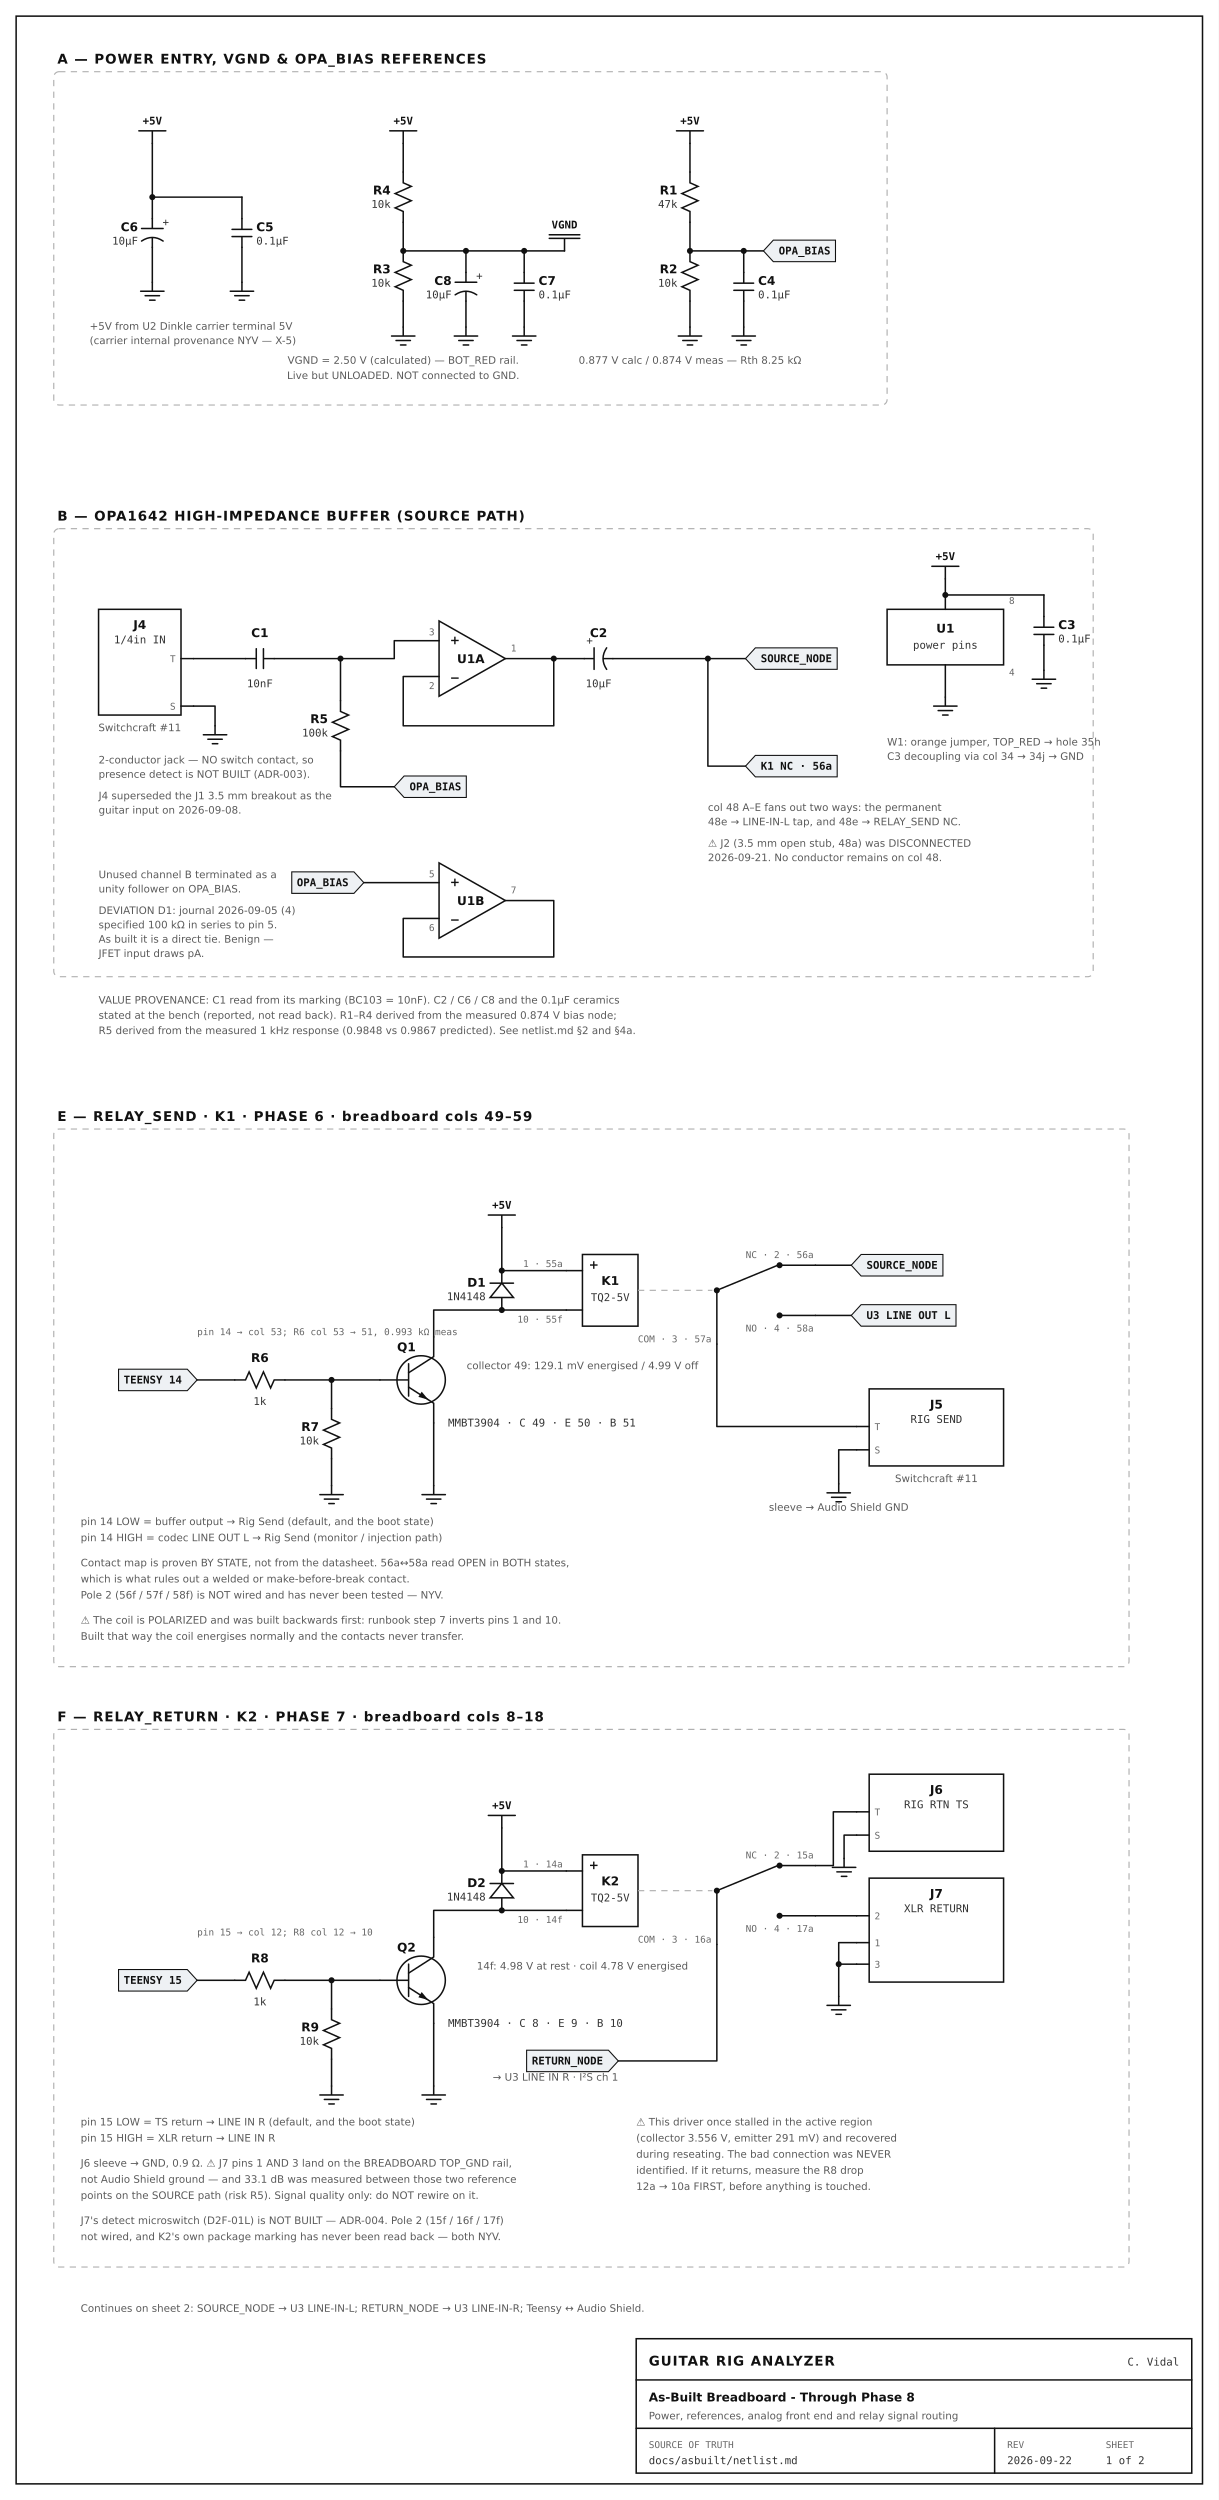
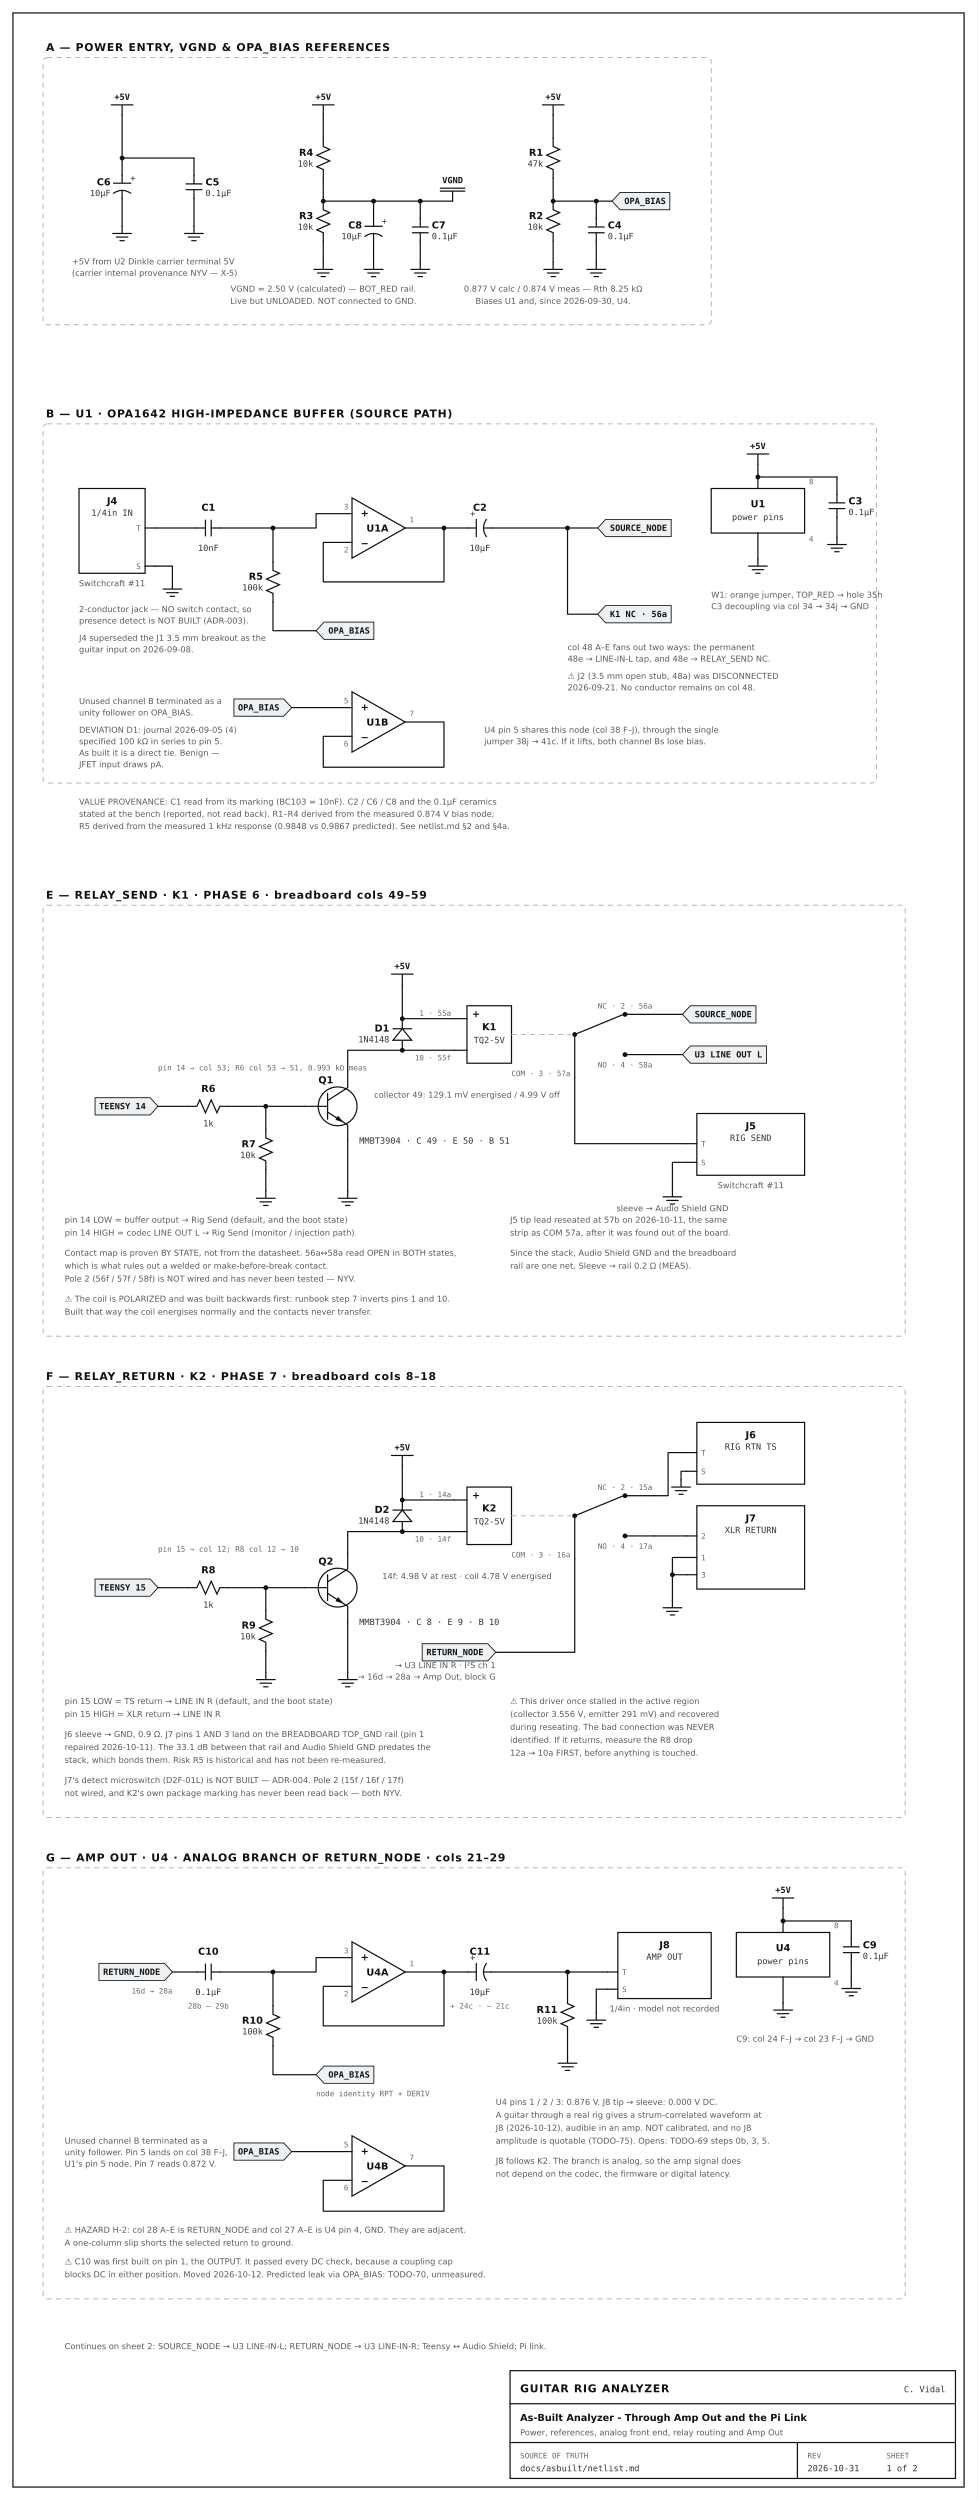
- <svg xmlns="http://www.w3.org/2000/svg" width="1360" height="2790" viewBox="0 0 1360 2790">
+ <svg xmlns="http://www.w3.org/2000/svg" width="1360" height="3480" viewBox="0 0 1360 3480">
  <style>
    .w{stroke:#111;stroke-width:1.7;fill:none;stroke-linecap:round;stroke-linejoin:round}
    .sym{stroke:#111;stroke-width:1.7;fill:none;stroke-linecap:round}
    .jn{fill:#111}
    .box{stroke:#111;stroke-width:1.7;fill:#fff}
    .dash{stroke:#b0b0b0;stroke-width:1.3;fill:none;stroke-dasharray:7 6}
+     .ext{stroke:#8a8a8a;stroke-width:1.4;fill:#f4f4f2;stroke-dasharray:7 6}
    .tag{stroke:#111;stroke-width:1.2;fill:#eef1f4}
    .lbl{font:600 13.5px 'DejaVu Sans','Helvetica Neue',Helvetica,Arial,sans-serif;fill:#111}
    .val{font:12px 'DejaVu Sans Mono',Menlo,Consolas,monospace;fill:#333}
    .net{font:600 12px 'DejaVu Sans Mono',Menlo,Consolas,monospace;fill:#111}
    .note{font:11.5px 'DejaVu Sans','Helvetica Neue',Helvetica,Arial,sans-serif;fill:#5a5a5a}
    .ttl{font:700 15px 'DejaVu Sans','Helvetica Neue',Helvetica,Arial,sans-serif;fill:#111;letter-spacing:.07em}
    .pin{font:10.5px 'DejaVu Sans Mono',Menlo,Consolas,monospace;fill:#666}
    .gh{font:12px 'DejaVu Sans','Helvetica Neue',Helvetica,Arial,sans-serif;fill:#9a9a9a}</style>
-   <rect width="1360" height="2790" fill="#ffffff" />
-   <rect class="box" x="18" y="18" width="1324" height="2754" fill="none" />
+   <rect width="1360" height="3480" fill="#ffffff" />
+   <rect class="box" x="18" y="18" width="1324" height="3444" fill="none" />
  <rect class="dash" x="60" y="80" width="930" height="372" rx="6" />
  <text class="ttl" x="64" y="71" text-anchor="start">A — POWER ENTRY, VGND &amp; OPA_BIAS REFERENCES</text>
  <path class="sym" transform="translate(170,160)" d="M0 0 V-14 M-15 -14 H15" />
  <text class="net" x="170" y="139" text-anchor="middle">+5V</text>
  <polyline class="w" points="170,160 170,220 270,220" />
  <circle class="jn" cx="170" cy="220" r="3.4" />
  <path class="sym" transform="translate(170,260)" d="M0 -16 V-5 M-12 -5 H12 M-12 9 Q0 1 12 9 M0 16 V5" />
  <text class="val" x="185" y="252" text-anchor="middle">+</text>
  <text class="lbl" x="154" y="258" text-anchor="end">C6</text>
  <text class="val" x="154" y="273" text-anchor="end">10µF</text>
  <polyline class="w" points="170,220 170,244" />
  <polyline class="w" points="170,276 170,315" />
  <path class="sym" transform="translate(170,315)" d="M0 0 V10 M-13 10 H13 M-8 15 H8 M-3 20 H3" />
  <path class="sym" transform="translate(270,260)" d="M0 -16 V-4 M-11 -4 H11 M-11 4 H11 M0 4 V16" />
  <text class="lbl" x="286" y="258" text-anchor="start">C5</text>
  <text class="val" x="286" y="273" text-anchor="start">0.1µF</text>
  <polyline class="w" points="270,220 270,244" />
  <polyline class="w" points="270,276 270,315" />
  <path class="sym" transform="translate(270,315)" d="M0 0 V10 M-13 10 H13 M-8 15 H8 M-3 20 H3" />
  <text class="note" x="100" y="368" text-anchor="start">+5V from U2 Dinkle carrier terminal 5V</text>
  <text class="note" x="100" y="384" text-anchor="start">(carrier internal provenance NYV — X-5)</text>
  <path class="sym" transform="translate(450,160)" d="M0 0 V-14 M-15 -14 H15" />
  <text class="net" x="450" y="139" text-anchor="middle">+5V</text>
  <path class="sym" transform="translate(450,220) rotate(90)" d="M-28 0 h12 l4 -9 l8 18 l8 -18 l8 18 l4 -9 h12" />
  <text class="lbl" x="436" y="217" text-anchor="end">R4</text>
  <text class="val" x="436" y="232" text-anchor="end">10k</text>
  <polyline class="w" points="450,160 450,192" />
  <path class="sym" transform="translate(450,308) rotate(90)" d="M-28 0 h12 l4 -9 l8 18 l8 -18 l8 18 l4 -9 h12" />
  <text class="lbl" x="436" y="305" text-anchor="end">R3</text>
  <text class="val" x="436" y="320" text-anchor="end">10k</text>
  <polyline class="w" points="450,248 450,280" />
  <polyline class="w" points="450,336 450,365" />
  <path class="sym" transform="translate(450,365)" d="M0 0 V10 M-13 10 H13 M-8 15 H8 M-3 20 H3" />
  <circle class="jn" cx="450" cy="280" r="3.4" />
  <polyline class="w" points="450,280 630,280" />
  <path class="sym" transform="translate(520,320)" d="M0 -16 V-5 M-12 -5 H12 M-12 9 Q0 1 12 9 M0 16 V5" />
  <text class="val" x="535" y="312" text-anchor="middle">+</text>
  <text class="lbl" x="504" y="318" text-anchor="end">C8</text>
  <text class="val" x="504" y="333" text-anchor="end">10µF</text>
  <polyline class="w" points="520,280 520,304" />
  <polyline class="w" points="520,336 520,365" />
  <path class="sym" transform="translate(520,365)" d="M0 0 V10 M-13 10 H13 M-8 15 H8 M-3 20 H3" />
  <circle class="jn" cx="520" cy="280" r="3.4" />
  <path class="sym" transform="translate(585,320)" d="M0 -16 V-4 M-11 -4 H11 M-11 4 H11 M0 4 V16" />
  <text class="lbl" x="601" y="318" text-anchor="start">C7</text>
  <text class="val" x="601" y="333" text-anchor="start">0.1µF</text>
  <polyline class="w" points="585,280 585,304" />
  <polyline class="w" points="585,336 585,365" />
  <path class="sym" transform="translate(585,365)" d="M0 0 V10 M-13 10 H13 M-8 15 H8 M-3 20 H3" />
  <circle class="jn" cx="585" cy="280" r="3.4" />
  <path class="sym" transform="translate(630,280)" d="M0 0 V-14 M-17 -14 H17 M-17 -18 H17" />
  <text class="net" x="630" y="255" text-anchor="middle">VGND</text>
  <text class="note" x="450" y="406" text-anchor="middle">VGND = 2.50 V (calculated) — BOT_RED rail.</text>
  <text class="note" x="450" y="423" text-anchor="middle">Live but UNLOADED. NOT connected to GND.</text>
  <path class="sym" transform="translate(770,160)" d="M0 0 V-14 M-15 -14 H15" />
  <text class="net" x="770" y="139" text-anchor="middle">+5V</text>
  <path class="sym" transform="translate(770,220) rotate(90)" d="M-28 0 h12 l4 -9 l8 18 l8 -18 l8 18 l4 -9 h12" />
  <text class="lbl" x="756" y="217" text-anchor="end">R1</text>
  <text class="val" x="756" y="232" text-anchor="end">47k</text>
  <polyline class="w" points="770,160 770,192" />
  <path class="sym" transform="translate(770,308) rotate(90)" d="M-28 0 h12 l4 -9 l8 18 l8 -18 l8 18 l4 -9 h12" />
  <text class="lbl" x="756" y="305" text-anchor="end">R2</text>
  <text class="val" x="756" y="320" text-anchor="end">10k</text>
  <polyline class="w" points="770,248 770,280" />
  <polyline class="w" points="770,336 770,365" />
  <path class="sym" transform="translate(770,365)" d="M0 0 V10 M-13 10 H13 M-8 15 H8 M-3 20 H3" />
  <circle class="jn" cx="770" cy="280" r="3.4" />
  <polyline class="w" points="770,280 852,280" />
  <path class="sym" transform="translate(830,320)" d="M0 -16 V-4 M-11 -4 H11 M-11 4 H11 M0 4 V16" />
  <text class="lbl" x="846" y="318" text-anchor="start">C4</text>
  <text class="val" x="846" y="333" text-anchor="start">0.1µF</text>
  <polyline class="w" points="830,280 830,304" />
  <polyline class="w" points="830,336 830,365" />
  <path class="sym" transform="translate(830,365)" d="M0 0 V10 M-13 10 H13 M-8 15 H8 M-3 20 H3" />
  <circle class="jn" cx="830" cy="280" r="3.4" />
  <polygon class="tag" points="852.0,280.0 863.0,268.0 932.4,268.0 932.4,292.0 863.0,292.0" />
  <text class="net" x="869" y="284" text-anchor="start">OPA_BIAS</text>
  <text class="note" x="770" y="406" text-anchor="middle">0.877 V calc / 0.874 V meas — Rth 8.25 kΩ</text>
+   <text class="note" x="770" y="423" text-anchor="middle">Biases U1 and, since 2026-09-30, U4.</text>
  <rect class="dash" x="60" y="590" width="1160" height="500" rx="6" />
-   <text class="ttl" x="64" y="581" text-anchor="start">B — OPA1642 HIGH-IMPEDANCE BUFFER (SOURCE PATH)</text>
+   <text class="ttl" x="64" y="581" text-anchor="start">B — U1 · OPA1642 HIGH-IMPEDANCE BUFFER (SOURCE PATH)</text>
  <rect class="box" x="110" y="680" width="92" height="118" rx="0" />
  <text class="lbl" x="156.0" y="702" text-anchor="middle">J4</text>
  <text class="val" x="156.0" y="718" text-anchor="middle">1/4in IN</text>
  <text class="note" x="156.0" y="816" text-anchor="middle">Switchcraft #11</text>
  <polyline class="w" points="202,735 216,735" />
  <text class="pin" x="196" y="739" text-anchor="end">T</text>
  <polyline class="w" points="202,788 216,788" />
  <text class="pin" x="196" y="792" text-anchor="end">S</text>
  <text class="note" x="110" y="852" text-anchor="start">2-conductor jack — NO switch contact, so</text>
  <text class="note" x="110" y="868" text-anchor="start">presence detect is NOT BUILT (ADR-003).</text>
  <text class="note" x="110" y="892" text-anchor="start">J4 superseded the J1 3.5 mm breakout as the</text>
  <text class="note" x="110" y="908" text-anchor="start">guitar input on 2026-09-08.</text>
  <text class="note" x="110" y="1120" text-anchor="start">VALUE PROVENANCE:  C1 read from its marking (BC103 = 10nF).  C2 / C6 / C8 and the 0.1µF ceramics</text>
  <text class="note" x="110" y="1137" text-anchor="start">stated at the bench (reported, not read back).  R1–R4 derived from the measured 0.874 V bias node;</text>
  <text class="note" x="110" y="1154" text-anchor="start">R5 derived from the measured 1 kHz response (0.9848 vs 0.9867 predicted).  See netlist.md §2 and §4a.</text>
  <polyline class="w" points="216,788 240,788 240,810" />
  <path class="sym" transform="translate(240,810)" d="M0 0 V10 M-13 10 H13 M-8 15 H8 M-3 20 H3" />
  <path class="sym" transform="translate(290,735)" d="M-16 0 H-4 M-4 -11 V11 M4 -11 V11 M4 0 H16" />
  <text class="lbl" x="290" y="711" text-anchor="middle">C1</text>
  <text class="val" x="290" y="767" text-anchor="middle">10nF</text>
  <polyline class="w" points="216,735 274,735" />
  <polyline class="w" points="306,735 380,735" />
  <circle class="jn" cx="380" cy="735" r="3.4" />
  <path class="sym" transform="translate(380,810) rotate(90)" d="M-28 0 h12 l4 -9 l8 18 l8 -18 l8 18 l4 -9 h12" />
  <text class="lbl" x="366" y="807" text-anchor="end">R5</text>
  <text class="val" x="366" y="822" text-anchor="end">100k</text>
  <polyline class="w" points="380,735 380,782" />
  <polyline class="w" points="380,838 380,878 440,878" />
  <polygon class="tag" points="440.0,878.0 451.0,866.0 520.4,866.0 520.4,890.0 451.0,890.0" />
  <text class="net" x="457" y="882" text-anchor="start">OPA_BIAS</text>
  <polygon class="box" points="490,693 490,777 564,735" />
  <text class="lbl" x="502" y="719" text-anchor="start">+</text>
  <text class="lbl" x="502" y="761" text-anchor="start">−</text>
  <text class="lbl" x="510" y="740" text-anchor="start">U1A</text>
  <text class="pin" x="485" y="709" text-anchor="end">3</text>
  <text class="pin" x="485" y="769" text-anchor="end">2</text>
  <text class="pin" x="570" y="727" text-anchor="start">1</text>
  <polyline class="w" points="380,735 440,735 440,715 490,715" />
  <polyline class="w" points="564,735 618,735" />
  <circle class="jn" cx="618" cy="735" r="3.4" />
  <polyline class="w" points="618,735 618,810 450,810 450,755 490,755" />
  <path class="sym" transform="translate(668,735)" d="M-16 0 H-5 M-5 -12 V12 M9 -12 Q1 0 9 12 M16 0 H5" />
  <text class="val" x="658" y="719" text-anchor="middle">+</text>
  <text class="lbl" x="668" y="711" text-anchor="middle">C2</text>
  <text class="val" x="668" y="767" text-anchor="middle">10µF</text>
  <polyline class="w" points="618,735 652,735" />
  <polyline class="w" points="684,735 790,735" />
  <circle class="jn" cx="790" cy="735" r="3.4" />
  <polyline class="w" points="790,735 832,735" />
  <polygon class="tag" points="832.0,735.0 843.0,723.0 934.3,723.0 934.3,747.0 843.0,747.0" />
  <text class="net" x="849" y="739" text-anchor="start">SOURCE_NODE</text>
  <polyline class="w" points="790,735 790,855 832,855" />
  <polygon class="tag" points="832.0,855.0 843.0,843.0 934.3,843.0 934.3,867.0 843.0,867.0" />
  <text class="net" x="849" y="859" text-anchor="start">K1 NC · 56a</text>
  <text class="note" x="790" y="905" text-anchor="start">col 48 A–E fans out two ways: the permanent</text>
  <text class="note" x="790" y="921" text-anchor="start">48e → LINE-IN-L tap, and 48e → RELAY_SEND NC.</text>
  <text class="note" x="790" y="945" text-anchor="start">⚠ J2 (3.5 mm open stub, 48a) was DISCONNECTED</text>
  <text class="note" x="790" y="961" text-anchor="start">2026-09-21. No conductor remains on col 48.</text>
  <rect class="box" x="990" y="680" width="130" height="62" rx="0" />
  <text class="lbl" x="1055.0" y="706" text-anchor="middle">U1</text>
  <text class="val" x="1055.0" y="724" text-anchor="middle">power pins</text>
  <polyline class="w" points="1055,680 1055,646" />
  <path class="sym" transform="translate(1055,646)" d="M0 0 V-14 M-15 -14 H15" />
  <text class="net" x="1055" y="625" text-anchor="middle">+5V</text>
  <polyline class="w" points="1055,742 1055,778" />
  <path class="sym" transform="translate(1055,778)" d="M0 0 V10 M-13 10 H13 M-8 15 H8 M-3 20 H3" />
  <text class="pin" x="1126" y="674" text-anchor="start">8</text>
  <text class="pin" x="1126" y="754" text-anchor="start">4</text>
  <circle class="jn" cx="1055" cy="664" r="3.4" />
  <polyline class="w" points="1055,664 1165,664" />
  <path class="sym" transform="translate(1165,704)" d="M0 -16 V-4 M-11 -4 H11 M-11 4 H11 M0 4 V16" />
  <text class="lbl" x="1181" y="702" text-anchor="start">C3</text>
  <text class="val" x="1181" y="717" text-anchor="start">0.1µF</text>
  <polyline class="w" points="1165,664 1165,688" />
  <polyline class="w" points="1165,720 1165,748" />
  <path class="sym" transform="translate(1165,748)" d="M0 0 V10 M-13 10 H13 M-8 15 H8 M-3 20 H3" />
  <text class="note" x="990" y="832" text-anchor="start">W1: orange jumper, TOP_RED → hole 35h</text>
  <text class="note" x="990" y="848" text-anchor="start">C3 decoupling via col 34 → 34j → GND</text>
  <polygon class="box" points="490,963 490,1047 564,1005" />
  <text class="lbl" x="502" y="989" text-anchor="start">+</text>
  <text class="lbl" x="502" y="1031" text-anchor="start">−</text>
  <text class="lbl" x="510" y="1010" text-anchor="start">U1B</text>
  <text class="pin" x="485" y="979" text-anchor="end">5</text>
  <text class="pin" x="485" y="1039" text-anchor="end">6</text>
  <text class="pin" x="570" y="997" text-anchor="start">7</text>
  <polygon class="tag" points="406.0,985.0 395.0,973.0 325.6,973.0 325.6,997.0 395.0,997.0" />
  <text class="net" x="389" y="989" text-anchor="end">OPA_BIAS</text>
  <polyline class="w" points="406,985 490,985" />
  <polyline class="w" points="564,1005 618,1005 618,1068 450,1068 450,1025 490,1025" />
  <text class="note" x="110" y="980" text-anchor="start">Unused channel B terminated as a</text>
  <text class="note" x="110" y="996" text-anchor="start">unity follower on OPA_BIAS.</text>
  <text class="note" x="110" y="1020" text-anchor="start">DEVIATION D1: journal 2026-09-05 (4)</text>
  <text class="note" x="110" y="1036" text-anchor="start">specified 100 kΩ in series to pin 5.</text>
  <text class="note" x="110" y="1052" text-anchor="start">As built it is a direct tie. Benign —</text>
  <text class="note" x="110" y="1068" text-anchor="start">JFET input draws pA.</text>
+   <text class="note" x="674" y="1020" text-anchor="start">U4 pin 5 shares this node (col 38 F–J), through the single</text>
+   <text class="note" x="674" y="1036" text-anchor="start">jumper 38j → 41c. If it lifts, both channel Bs lose bias.</text>
  <rect class="dash" x="60" y="1260" width="1200" height="600" rx="6" />
  <text class="ttl" x="64" y="1251" text-anchor="start">E — RELAY_SEND · K1 · PHASE 6 · breadboard cols 49–59</text>
  <polygon class="tag" points="220.0,1540.0 209.0,1528.0 132.3,1528.0 132.3,1552.0 209.0,1552.0" />
  <text class="net" x="203" y="1544" text-anchor="end">TEENSY 14</text>
  <polyline class="w" points="220,1540 262,1540" />
  <path class="sym" transform="translate(290,1540)" d="M-28 0 h12 l4 -9 l8 18 l8 -18 l8 18 l4 -9 h12" />
  <text class="lbl" x="290" y="1520" text-anchor="middle">R6</text>
  <text class="val" x="290" y="1568" text-anchor="middle">1k</text>
  <polyline class="w" points="318,1540 370,1540" />
  <circle class="jn" cx="370" cy="1540" r="3.4" />
  <path class="sym" transform="translate(370,1600) rotate(90)" d="M-28 0 h12 l4 -9 l8 18 l8 -18 l8 18 l4 -9 h12" />
  <text class="lbl" x="356" y="1597" text-anchor="end">R7</text>
  <text class="val" x="356" y="1612" text-anchor="end">10k</text>
  <polyline class="w" points="370,1540 370,1572" />
  <polyline class="w" points="370,1628 370,1658" />
  <path class="sym" transform="translate(370,1658)" d="M0 0 V10 M-13 10 H13 M-8 15 H8 M-3 20 H3" />
  <circle class="sym" cx="470" cy="1540" r="27" />
  <path class="sym" transform="translate(470,1540)" d="M-46 0 H-14 M-14 -18 V18" />
  <path class="sym" transform="translate(470,1540)" d="M-14 -8 L14 -26 M14 -26 V-48" />
  <path class="sym" transform="translate(470,1540)" d="M-14 8 L14 26 M14 26 V48" />
  <path class="jn" transform="translate(470,1540)" d="M8 22 L0.6 13.1 L-3.1 19 Z" />
  <text class="lbl" x="464" y="1508" text-anchor="end">Q1</text>
  <text class="val" x="500" y="1592" text-anchor="start">MMBT3904 · C 49 · E 50 · B 51</text>
  <polyline class="w" points="370,1540 424,1540" />
  <polyline class="w" points="484,1588 484,1658" />
  <path class="sym" transform="translate(484,1658)" d="M0 0 V10 M-13 10 H13 M-8 15 H8 M-3 20 H3" />
  <polyline class="w" points="484,1492 484,1462 560,1462" />
  <circle class="jn" cx="560" cy="1462" r="3.4" />
  <path class="sym" transform="translate(560,1440)" d="M0 -22 V-8 M-13 -8 H13 M-13 8 L13 8 L0 -8 Z M0 8 V22" />
  <text class="lbl" x="542" y="1436" text-anchor="end">D1</text>
  <text class="val" x="542" y="1451" text-anchor="end">1N4148</text>
  <polyline class="w" points="560,1462 632,1462" />
  <circle class="jn" cx="560" cy="1418" r="3.4" />
  <polyline class="w" points="560,1418 632,1418" />
  <polyline class="w" points="560,1418 560,1370" />
  <path class="sym" transform="translate(560,1370)" d="M0 0 V-14 M-15 -14 H15" />
  <text class="net" x="560" y="1349" text-anchor="middle">+5V</text>
  <rect class="box" x="650" y="1400" width="62" height="80" rx="0" />
  <text class="lbl" x="681" y="1434" text-anchor="middle">K1</text>
  <text class="val" x="681" y="1452" text-anchor="middle">TQ2-5V</text>
  <text class="lbl" x="657" y="1416" text-anchor="start">+</text>
  <polyline class="w" points="650,1418 632,1418" />
  <polyline class="w" points="650,1462 632,1462" />
  <text class="pin" x="628" y="1414" text-anchor="end">1 · 55a</text>
  <text class="pin" x="628" y="1476" text-anchor="end">10 · 55f</text>
  <polyline class="dash" points="712,1440 795,1440" />
  <circle class="jn" cx="800" cy="1440" r="3.4" />
  <polyline class="w" points="800,1440 800,1500" />
  <polyline class="w" points="800,1440 868,1412" />
  <polyline class="w" points="870,1412 910,1412" />
  <polyline class="w" points="870,1468 910,1468" />
  <circle class="jn" cx="870" cy="1412" r="3.4" />
  <circle class="jn" cx="870" cy="1468" r="3.4" />
  <text class="pin" x="908" y="1404" text-anchor="end">NC · 2 · 56a</text>
  <text class="pin" x="908" y="1486" text-anchor="end">NO · 4 · 58a</text>
  <text class="pin" x="794" y="1498" text-anchor="end">COM · 3 · 57a</text>
  <text class="pin" x="220" y="1490" text-anchor="start">pin 14 → col 53;  R6 col 53 → 51, 0.993 kΩ meas</text>
  <text class="note" x="650" y="1528" text-anchor="middle">collector 49: 129.1 mV energised / 4.99 V off</text>
  <polyline class="w" points="910,1412 950,1412" />
  <polygon class="tag" points="950.0,1412.0 961.0,1400.0 1052.3,1400.0 1052.3,1424.0 961.0,1424.0" />
  <text class="net" x="967" y="1416" text-anchor="start">SOURCE_NODE</text>
  <polyline class="w" points="910,1468 950,1468" />
  <polygon class="tag" points="950.0,1468.0 961.0,1456.0 1066.9,1456.0 1066.9,1480.0 961.0,1480.0" />
  <text class="net" x="967" y="1472" text-anchor="start">U3 LINE OUT L</text>
  <polyline class="w" points="800,1500 800,1592 956,1592" />
  <rect class="box" x="970" y="1550" width="150" height="86" rx="0" />
  <text class="lbl" x="1045.0" y="1572" text-anchor="middle">J5</text>
  <text class="val" x="1045.0" y="1588" text-anchor="middle">RIG SEND</text>
  <text class="note" x="1045.0" y="1654" text-anchor="middle">Switchcraft #11</text>
  <polyline class="w" points="970,1592 956,1592" />
  <text class="pin" x="976" y="1596" text-anchor="start">T</text>
  <polyline class="w" points="970,1618 956,1618" />
  <text class="pin" x="976" y="1622" text-anchor="start">S</text>
  <polyline class="w" points="956,1618 936,1618 936,1656" />
  <path class="sym" transform="translate(936,1656)" d="M0 0 V10 M-13 10 H13 M-8 15 H8 M-3 20 H3" />
  <text class="note" x="936" y="1686" text-anchor="middle">sleeve → Audio Shield GND</text>
  <text class="note" x="90" y="1702" text-anchor="start">pin 14 LOW  = buffer output → Rig Send   (default, and the boot state)</text>
  <text class="note" x="90" y="1720" text-anchor="start">pin 14 HIGH = codec LINE OUT L → Rig Send (monitor / injection path)</text>
  <text class="note" x="90" y="1748" text-anchor="start">Contact map is proven BY STATE, not from the datasheet. 56a↔58a read OPEN in BOTH states,</text>
  <text class="note" x="90" y="1766" text-anchor="start">which is what rules out a welded or make-before-break contact.</text>
  <text class="note" x="90" y="1784" text-anchor="start">Pole 2 (56f / 57f / 58f) is NOT wired and has never been tested — NYV.</text>
  <text class="note" x="90" y="1812" text-anchor="start">⚠ The coil is POLARIZED and was built backwards first: runbook step 7 inverts pins 1 and 10.</text>
  <text class="note" x="90" y="1830" text-anchor="start">Built that way the coil energises normally and the contacts never transfer.</text>
+   <text class="note" x="710" y="1702" text-anchor="start">J5 tip lead reseated at 57b on 2026-10-11, the same</text>
+   <text class="note" x="710" y="1720" text-anchor="start">strip as COM 57a, after it was found out of the board.</text>
+   <text class="note" x="710" y="1748" text-anchor="start">Since the stack, Audio Shield GND and the breadboard</text>
+   <text class="note" x="710" y="1766" text-anchor="start">rail are one net. Sleeve → rail 0.2 Ω (MEAS).</text>
  <rect class="dash" x="60" y="1930" width="1200" height="600" rx="6" />
  <text class="ttl" x="64" y="1921" text-anchor="start">F — RELAY_RETURN · K2 · PHASE 7 · breadboard cols 8–18</text>
  <polygon class="tag" points="220.0,2210.0 209.0,2198.0 132.3,2198.0 132.3,2222.0 209.0,2222.0" />
  <text class="net" x="203" y="2214" text-anchor="end">TEENSY 15</text>
  <polyline class="w" points="220,2210 262,2210" />
  <path class="sym" transform="translate(290,2210)" d="M-28 0 h12 l4 -9 l8 18 l8 -18 l8 18 l4 -9 h12" />
  <text class="lbl" x="290" y="2190" text-anchor="middle">R8</text>
  <text class="val" x="290" y="2238" text-anchor="middle">1k</text>
  <polyline class="w" points="318,2210 370,2210" />
  <circle class="jn" cx="370" cy="2210" r="3.4" />
  <path class="sym" transform="translate(370,2270) rotate(90)" d="M-28 0 h12 l4 -9 l8 18 l8 -18 l8 18 l4 -9 h12" />
  <text class="lbl" x="356" y="2267" text-anchor="end">R9</text>
  <text class="val" x="356" y="2282" text-anchor="end">10k</text>
  <polyline class="w" points="370,2210 370,2242" />
  <polyline class="w" points="370,2298 370,2328" />
  <path class="sym" transform="translate(370,2328)" d="M0 0 V10 M-13 10 H13 M-8 15 H8 M-3 20 H3" />
  <circle class="sym" cx="470" cy="2210" r="27" />
  <path class="sym" transform="translate(470,2210)" d="M-46 0 H-14 M-14 -18 V18" />
  <path class="sym" transform="translate(470,2210)" d="M-14 -8 L14 -26 M14 -26 V-48" />
  <path class="sym" transform="translate(470,2210)" d="M-14 8 L14 26 M14 26 V48" />
  <path class="jn" transform="translate(470,2210)" d="M8 22 L0.6 13.1 L-3.1 19 Z" />
  <text class="lbl" x="464" y="2178" text-anchor="end">Q2</text>
  <text class="val" x="500" y="2262" text-anchor="start">MMBT3904 · C 8 · E 9 · B 10</text>
  <polyline class="w" points="370,2210 424,2210" />
  <polyline class="w" points="484,2258 484,2328" />
  <path class="sym" transform="translate(484,2328)" d="M0 0 V10 M-13 10 H13 M-8 15 H8 M-3 20 H3" />
  <polyline class="w" points="484,2162 484,2132 560,2132" />
  <circle class="jn" cx="560" cy="2132" r="3.4" />
  <path class="sym" transform="translate(560,2110)" d="M0 -22 V-8 M-13 -8 H13 M-13 8 L13 8 L0 -8 Z M0 8 V22" />
  <text class="lbl" x="542" y="2106" text-anchor="end">D2</text>
  <text class="val" x="542" y="2121" text-anchor="end">1N4148</text>
  <polyline class="w" points="560,2132 632,2132" />
  <circle class="jn" cx="560" cy="2088" r="3.4" />
  <polyline class="w" points="560,2088 632,2088" />
  <polyline class="w" points="560,2088 560,2040" />
  <path class="sym" transform="translate(560,2040)" d="M0 0 V-14 M-15 -14 H15" />
  <text class="net" x="560" y="2019" text-anchor="middle">+5V</text>
  <rect class="box" x="650" y="2070" width="62" height="80" rx="0" />
  <text class="lbl" x="681" y="2104" text-anchor="middle">K2</text>
  <text class="val" x="681" y="2122" text-anchor="middle">TQ2-5V</text>
  <text class="lbl" x="657" y="2086" text-anchor="start">+</text>
  <polyline class="w" points="650,2088 632,2088" />
  <polyline class="w" points="650,2132 632,2132" />
  <text class="pin" x="628" y="2084" text-anchor="end">1 · 14a</text>
  <text class="pin" x="628" y="2146" text-anchor="end">10 · 14f</text>
  <polyline class="dash" points="712,2110 795,2110" />
  <circle class="jn" cx="800" cy="2110" r="3.4" />
  <polyline class="w" points="800,2110 800,2170" />
  <polyline class="w" points="800,2110 868,2082" />
  <polyline class="w" points="870,2082 910,2082" />
  <polyline class="w" points="870,2138 910,2138" />
  <circle class="jn" cx="870" cy="2082" r="3.4" />
  <circle class="jn" cx="870" cy="2138" r="3.4" />
  <text class="pin" x="908" y="2074" text-anchor="end">NC · 2 · 15a</text>
  <text class="pin" x="908" y="2156" text-anchor="end">NO · 4 · 17a</text>
  <text class="pin" x="794" y="2168" text-anchor="end">COM · 3 · 16a</text>
  <text class="pin" x="220" y="2160" text-anchor="start">pin 15 → col 12;  R8 col 12 → 10</text>
  <text class="note" x="650" y="2198" text-anchor="middle">14f: 4.98 V at rest · coil 4.78 V energised</text>
  <polyline class="w" points="800,2170 800,2300 690,2300" />
  <polygon class="tag" points="690.0,2300.0 679.0,2288.0 587.7,2288.0 587.7,2312.0 679.0,2312.0" />
  <text class="net" x="673" y="2304" text-anchor="end">RETURN_NODE</text>
  <text class="note" x="690" y="2322" text-anchor="end">→ U3 LINE IN R  ·  I²S ch 1</text>
+   <text class="note" x="690" y="2338" text-anchor="end">→ 16d → 28a → Amp Out, block G</text>
  <rect class="box" x="970" y="1980" width="150" height="86" rx="0" />
  <text class="lbl" x="1045.0" y="2002" text-anchor="middle">J6</text>
  <text class="val" x="1045.0" y="2018" text-anchor="middle">RIG RTN TS</text>
  <polyline class="w" points="970,2022 956,2022" />
  <text class="pin" x="976" y="2026" text-anchor="start">T</text>
  <polyline class="w" points="970,2048 956,2048" />
  <text class="pin" x="976" y="2052" text-anchor="start">S</text>
  <polyline class="w" points="910,2082 930,2082 930,2022 956,2022" />
-   <polyline class="w" points="956,2048 942,2048 942,2074" />
-   <path class="sym" transform="translate(942,2074)" d="M0 0 V10 M-13 10 H13 M-8 15 H8 M-3 20 H3" />
+   <polyline class="w" points="956,2048 948,2048 948,2060" />
+   <path class="sym" transform="translate(948,2060)" d="M0 0 V10 M-13 10 H13 M-8 15 H8 M-3 20 H3" />
  <rect class="box" x="970" y="2096" width="150" height="116" rx="0" />
  <text class="lbl" x="1045.0" y="2118" text-anchor="middle">J7</text>
  <text class="val" x="1045.0" y="2134" text-anchor="middle">XLR RETURN</text>
  <polyline class="w" points="970,2138 956,2138" />
  <text class="pin" x="976" y="2142" text-anchor="start">2</text>
  <polyline class="w" points="970,2168 956,2168" />
  <text class="pin" x="976" y="2172" text-anchor="start">1</text>
  <polyline class="w" points="970,2192 956,2192" />
  <text class="pin" x="976" y="2196" text-anchor="start">3</text>
  <polyline class="w" points="910,2138 956,2138" />
  <polyline class="w" points="956,2168 936,2168 936,2228" />
  <polyline class="w" points="956,2192 936,2192" />
  <circle class="jn" cx="936" cy="2192" r="3.4" />
  <path class="sym" transform="translate(936,2228)" d="M0 0 V10 M-13 10 H13 M-8 15 H8 M-3 20 H3" />
  <text class="note" x="90" y="2372" text-anchor="start">pin 15 LOW  = TS return  → LINE IN R   (default, and the boot state)</text>
  <text class="note" x="90" y="2390" text-anchor="start">pin 15 HIGH = XLR return → LINE IN R</text>
-   <text class="note" x="90" y="2418" text-anchor="start">J6 sleeve → GND, 0.9 Ω.  ⚠ J7 pins 1 AND 3 land on the BREADBOARD TOP_GND rail,</text>
-   <text class="note" x="90" y="2436" text-anchor="start">not Audio Shield ground — and 33.1 dB was measured between those two reference</text>
-   <text class="note" x="90" y="2454" text-anchor="start">points on the SOURCE path (risk R5). Signal quality only: do NOT rewire on it.</text>
+   <text class="note" x="90" y="2418" text-anchor="start">J6 sleeve → GND, 0.9 Ω.  J7 pins 1 AND 3 land on the BREADBOARD TOP_GND rail (pin 1</text>
+   <text class="note" x="90" y="2436" text-anchor="start">repaired 2026-10-11). The 33.1 dB between that rail and Audio Shield GND predates the</text>
+   <text class="note" x="90" y="2454" text-anchor="start">stack, which bonds them. Risk R5 is historical and has not been re-measured.</text>
  <text class="note" x="90" y="2482" text-anchor="start">J7's detect microswitch (D2F-01L) is NOT BUILT — ADR-004.  Pole 2 (15f / 16f / 17f)</text>
  <text class="note" x="90" y="2500" text-anchor="start">not wired, and K2's own package marking has never been read back — both NYV.</text>
  <text class="note" x="710" y="2372" text-anchor="start">⚠ This driver once stalled in the active region</text>
  <text class="note" x="710" y="2390" text-anchor="start">(collector 3.556 V, emitter 291 mV) and recovered</text>
  <text class="note" x="710" y="2408" text-anchor="start">during reseating. The bad connection was NEVER</text>
  <text class="note" x="710" y="2426" text-anchor="start">identified. If it returns, measure the R8 drop</text>
  <text class="note" x="710" y="2444" text-anchor="start">12a → 10a FIRST, before anything is touched.</text>
-   <text class="note" x="90" y="2580" text-anchor="start">Continues on sheet 2: SOURCE_NODE → U3 LINE-IN-L; RETURN_NODE → U3 LINE-IN-R; Teensy ↔ Audio Shield.</text>
-   <rect class="box" x="710" y="2610" width="620" height="150" rx="0" />
-   <polyline class="w" points="710,2656 1330,2656" />
-   <polyline class="w" points="710,2710 1330,2710" />
-   <polyline class="w" points="1110,2710 1110,2760" />
-   <text class="ttl" x="724" y="2640" text-anchor="start">GUITAR RIG ANALYZER</text>
-   <text class="lbl" x="724" y="2680" text-anchor="start">As-Built Breadboard - Through Phase 8</text>
-   <text class="note" x="724" y="2700" text-anchor="start">Power, references, analog front end and relay signal routing</text>
-   <text class="pin" x="724" y="2732" text-anchor="start">SOURCE OF TRUTH</text>
-   <text class="val" x="724" y="2750" text-anchor="start">docs/asbuilt/netlist.md</text>
-   <text class="pin" x="1124" y="2732" text-anchor="start">REV</text>
-   <text class="val" x="1124" y="2750" text-anchor="start">2026-09-22</text>
-   <text class="pin" x="1234" y="2732" text-anchor="start">SHEET</text>
-   <text class="val" x="1234" y="2750" text-anchor="start">1 of 2</text>
-   <text class="val" x="1316" y="2640" text-anchor="end">C. Vidal</text>
+   <rect class="dash" x="60" y="2600" width="1200" height="600" rx="6" />
+   <text class="ttl" x="64" y="2591" text-anchor="start">G — AMP OUT · U4 · ANALOG BRANCH OF RETURN_NODE · cols 21–29</text>
+   <polygon class="tag" points="240.0,2745.0 229.0,2733.0 137.7,2733.0 137.7,2757.0 229.0,2757.0" />
+   <text class="net" x="223" y="2749" text-anchor="end">RETURN_NODE</text>
+   <text class="pin" x="240" y="2775" text-anchor="end">16d → 28a</text>
+   <path class="sym" transform="translate(290,2745)" d="M-16 0 H-4 M-4 -11 V11 M4 -11 V11 M4 0 H16" />
+   <text class="lbl" x="290" y="2721" text-anchor="middle">C10</text>
+   <text class="val" x="290" y="2777" text-anchor="middle">0.1µF</text>
+   <polyline class="w" points="240,2745 274,2745" />
+   <polyline class="w" points="306,2745 380,2745" />
+   <circle class="jn" cx="380" cy="2745" r="3.4" />
+   <text class="pin" x="290" y="2796" text-anchor="middle">28b – 29b</text>
+   <path class="sym" transform="translate(380,2820) rotate(90)" d="M-28 0 h12 l4 -9 l8 18 l8 -18 l8 18 l4 -9 h12" />
+   <text class="lbl" x="366" y="2817" text-anchor="end">R10</text>
+   <text class="val" x="366" y="2832" text-anchor="end">100k</text>
+   <polyline class="w" points="380,2745 380,2792" />
+   <polyline class="w" points="380,2848 380,2888 440,2888" />
+   <polygon class="tag" points="440.0,2888.0 451.0,2876.0 520.4,2876.0 520.4,2900.0 451.0,2900.0" />
+   <text class="net" x="457" y="2892" text-anchor="start">OPA_BIAS</text>
+   <text class="pin" x="440" y="2918" text-anchor="start">node identity RPT + DERIV</text>
+   <polygon class="box" points="490,2703 490,2787 564,2745" />
+   <text class="lbl" x="502" y="2729" text-anchor="start">+</text>
+   <text class="lbl" x="502" y="2771" text-anchor="start">−</text>
+   <text class="lbl" x="510" y="2750" text-anchor="start">U4A</text>
+   <text class="pin" x="485" y="2719" text-anchor="end">3</text>
+   <text class="pin" x="485" y="2779" text-anchor="end">2</text>
+   <text class="pin" x="570" y="2737" text-anchor="start">1</text>
+   <polyline class="w" points="380,2745 440,2745 440,2725 490,2725" />
+   <polyline class="w" points="564,2745 618,2745" />
+   <circle class="jn" cx="618" cy="2745" r="3.4" />
+   <polyline class="w" points="618,2745 618,2820 450,2820 450,2765 490,2765" />
+   <path class="sym" transform="translate(668,2745)" d="M-16 0 H-5 M-5 -12 V12 M9 -12 Q1 0 9 12 M16 0 H5" />
+   <text class="val" x="658" y="2729" text-anchor="middle">+</text>
+   <text class="lbl" x="668" y="2721" text-anchor="middle">C11</text>
+   <text class="val" x="668" y="2777" text-anchor="middle">10µF</text>
+   <polyline class="w" points="618,2745 652,2745" />
+   <polyline class="w" points="684,2745 790,2745" />
+   <circle class="jn" cx="790" cy="2745" r="3.4" />
+   <text class="pin" x="668" y="2796" text-anchor="middle">+ 24c · − 21c</text>
+   <path class="sym" transform="translate(790,2805) rotate(90)" d="M-28 0 h12 l4 -9 l8 18 l8 -18 l8 18 l4 -9 h12" />
+   <text class="lbl" x="776" y="2802" text-anchor="end">R11</text>
+   <text class="val" x="776" y="2817" text-anchor="end">100k</text>
+   <polyline class="w" points="790,2745 790,2777" />
+   <polyline class="w" points="790,2833 790,2862" />
+   <path class="sym" transform="translate(790,2862)" d="M0 0 V10 M-13 10 H13 M-8 15 H8 M-3 20 H3" />
+   <rect class="box" x="860" y="2690" width="130" height="92" rx="0" />
+   <text class="lbl" x="925.0" y="2712" text-anchor="middle">J8</text>
+   <text class="val" x="925.0" y="2728" text-anchor="middle">AMP OUT</text>
+   <text class="note" x="925.0" y="2800" text-anchor="middle">1/4in · model not recorded</text>
+   <polyline class="w" points="860,2745 846,2745" />
+   <text class="pin" x="866" y="2749" text-anchor="start">T</text>
+   <polyline class="w" points="860,2769 846,2769" />
+   <text class="pin" x="866" y="2773" text-anchor="start">S</text>
+   <polyline class="w" points="790,2745 846,2745" />
+   <polyline class="w" points="846,2769 830,2769 830,2802" />
+   <path class="sym" transform="translate(830,2802)" d="M0 0 V10 M-13 10 H13 M-8 15 H8 M-3 20 H3" />
+   <rect class="box" x="1025" y="2690" width="130" height="62" rx="0" />
+   <text class="lbl" x="1090.0" y="2716" text-anchor="middle">U4</text>
+   <text class="val" x="1090.0" y="2734" text-anchor="middle">power pins</text>
+   <polyline class="w" points="1090,2690 1090,2656" />
+   <path class="sym" transform="translate(1090,2656)" d="M0 0 V-14 M-15 -14 H15" />
+   <text class="net" x="1090" y="2635" text-anchor="middle">+5V</text>
+   <polyline class="w" points="1090,2752 1090,2788" />
+   <path class="sym" transform="translate(1090,2788)" d="M0 0 V10 M-13 10 H13 M-8 15 H8 M-3 20 H3" />
+   <text class="pin" x="1161" y="2684" text-anchor="start">8</text>
+   <text class="pin" x="1161" y="2764" text-anchor="start">4</text>
+   <circle class="jn" cx="1090" cy="2674" r="3.4" />
+   <polyline class="w" points="1090,2674 1185,2674" />
+   <path class="sym" transform="translate(1185,2714)" d="M0 -16 V-4 M-11 -4 H11 M-11 4 H11 M0 4 V16" />
+   <text class="lbl" x="1201" y="2712" text-anchor="start">C9</text>
+   <text class="val" x="1201" y="2727" text-anchor="start">0.1µF</text>
+   <polyline class="w" points="1185,2674 1185,2698" />
+   <polyline class="w" points="1185,2730 1185,2758" />
+   <path class="sym" transform="translate(1185,2758)" d="M0 0 V10 M-13 10 H13 M-8 15 H8 M-3 20 H3" />
+   <text class="note" x="1025" y="2842" text-anchor="start">C9: col 24 F–J → col 23 F–J → GND</text>
+   <polygon class="box" points="490,2973 490,3057 564,3015" />
+   <text class="lbl" x="502" y="2999" text-anchor="start">+</text>
+   <text class="lbl" x="502" y="3041" text-anchor="start">−</text>
+   <text class="lbl" x="510" y="3020" text-anchor="start">U4B</text>
+   <text class="pin" x="485" y="2989" text-anchor="end">5</text>
+   <text class="pin" x="485" y="3049" text-anchor="end">6</text>
+   <text class="pin" x="570" y="3007" text-anchor="start">7</text>
+   <polygon class="tag" points="406.0,2995.0 395.0,2983.0 325.6,2983.0 325.6,3007.0 395.0,3007.0" />
+   <text class="net" x="389" y="2999" text-anchor="end">OPA_BIAS</text>
+   <polyline class="w" points="406,2995 490,2995" />
+   <polyline class="w" points="564,3015 618,3015 618,3078 450,3078 450,3035 490,3035" />
+   <text class="note" x="90" y="2984" text-anchor="start">Unused channel B terminated as a</text>
+   <text class="note" x="90" y="3000" text-anchor="start">unity follower. Pin 5 lands on col 38 F–J,</text>
+   <text class="note" x="90" y="3016" text-anchor="start">U1's pin 5 node. Pin 7 reads 0.872 V.</text>
+   <text class="note" x="690" y="2930" text-anchor="start">U4 pins 1 / 2 / 3: 0.876 V.  J8 tip → sleeve: 0.000 V DC.</text>
+   <text class="note" x="690" y="2948" text-anchor="start">A guitar through a real rig gives a strum-correlated waveform at</text>
+   <text class="note" x="690" y="2966" text-anchor="start">J8 (2026-10-12), audible in an amp. NOT calibrated, and no J8</text>
+   <text class="note" x="690" y="2984" text-anchor="start">amplitude is quotable (TODO-75). Opens: TODO-69 steps 0b, 3, 5.</text>
+   <text class="note" x="690" y="3012" text-anchor="start">J8 follows K2. The branch is analog, so the amp signal does</text>
+   <text class="note" x="690" y="3030" text-anchor="start">not depend on the codec, the firmware or digital latency.</text>
+   <text class="note" x="90" y="3108" text-anchor="start">⚠ HAZARD H-2: col 28 A–E is RETURN_NODE and col 27 A–E is U4 pin 4, GND. They are adjacent.</text>
+   <text class="note" x="90" y="3126" text-anchor="start">A one-column slip shorts the selected return to ground.</text>
+   <text class="note" x="90" y="3152" text-anchor="start">⚠ C10 was first built on pin 1, the OUTPUT. It passed every DC check, because a coupling cap</text>
+   <text class="note" x="90" y="3170" text-anchor="start">blocks DC in either position. Moved 2026-10-12. Predicted leak via OPA_BIAS: TODO-70, unmeasured.</text>
+   <text class="note" x="90" y="3270" text-anchor="start">Continues on sheet 2: SOURCE_NODE → U3 LINE-IN-L; RETURN_NODE → U3 LINE-IN-R; Teensy ↔ Audio Shield; Pi link.</text>
+   <rect class="box" x="710" y="3300" width="620" height="150" rx="0" />
+   <polyline class="w" points="710,3346 1330,3346" />
+   <polyline class="w" points="710,3400 1330,3400" />
+   <polyline class="w" points="1110,3400 1110,3450" />
+   <text class="ttl" x="724" y="3330" text-anchor="start">GUITAR RIG ANALYZER</text>
+   <text class="lbl" x="724" y="3370" text-anchor="start">As-Built Analyzer - Through Amp Out and the Pi Link</text>
+   <text class="note" x="724" y="3390" text-anchor="start">Power, references, analog front end, relay routing and Amp Out</text>
+   <text class="pin" x="724" y="3422" text-anchor="start">SOURCE OF TRUTH</text>
+   <text class="val" x="724" y="3440" text-anchor="start">docs/asbuilt/netlist.md</text>
+   <text class="pin" x="1124" y="3422" text-anchor="start">REV</text>
+   <text class="val" x="1124" y="3440" text-anchor="start">2026-10-31</text>
+   <text class="pin" x="1234" y="3422" text-anchor="start">SHEET</text>
+   <text class="val" x="1234" y="3440" text-anchor="start">1 of 2</text>
+   <text class="val" x="1316" y="3330" text-anchor="end">C. Vidal</text>
</svg>
